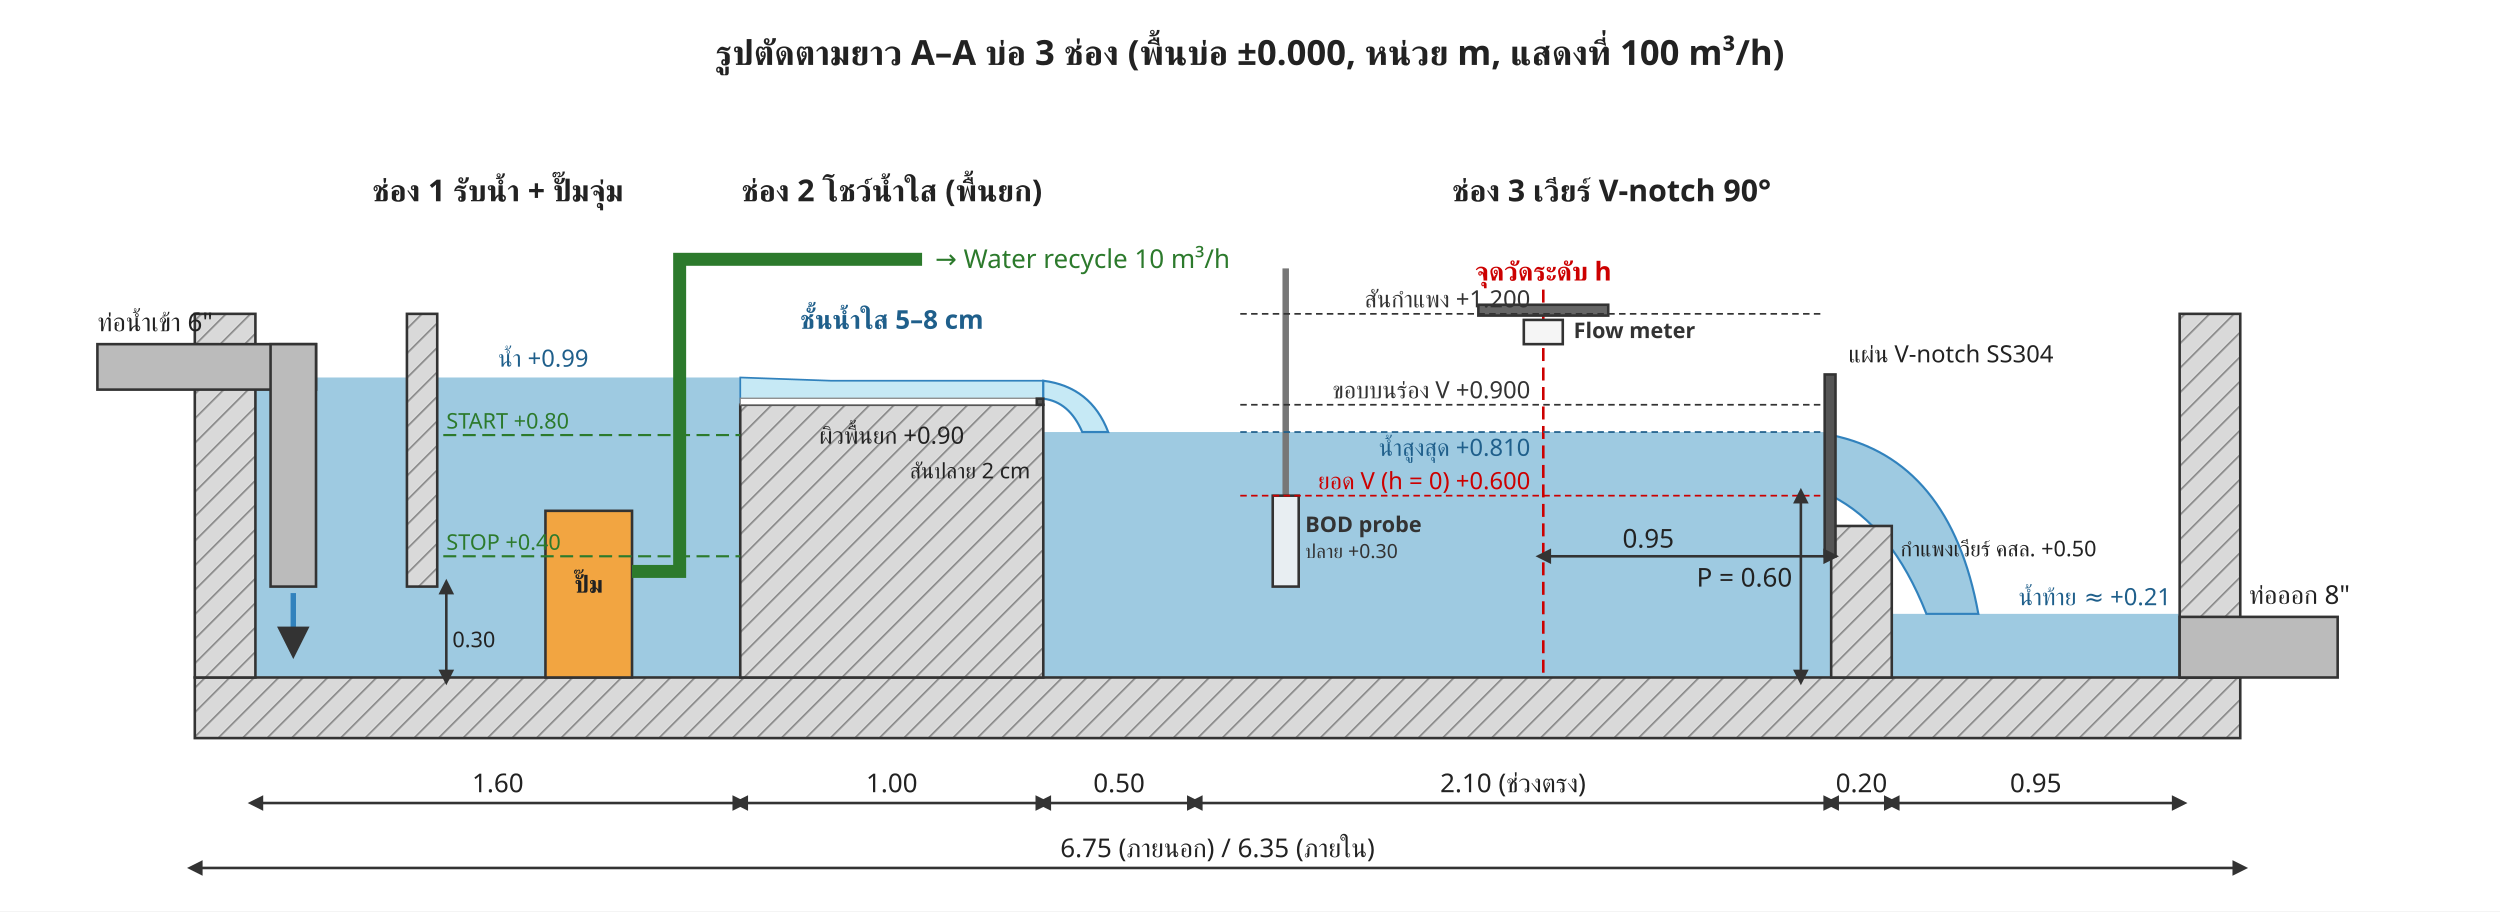
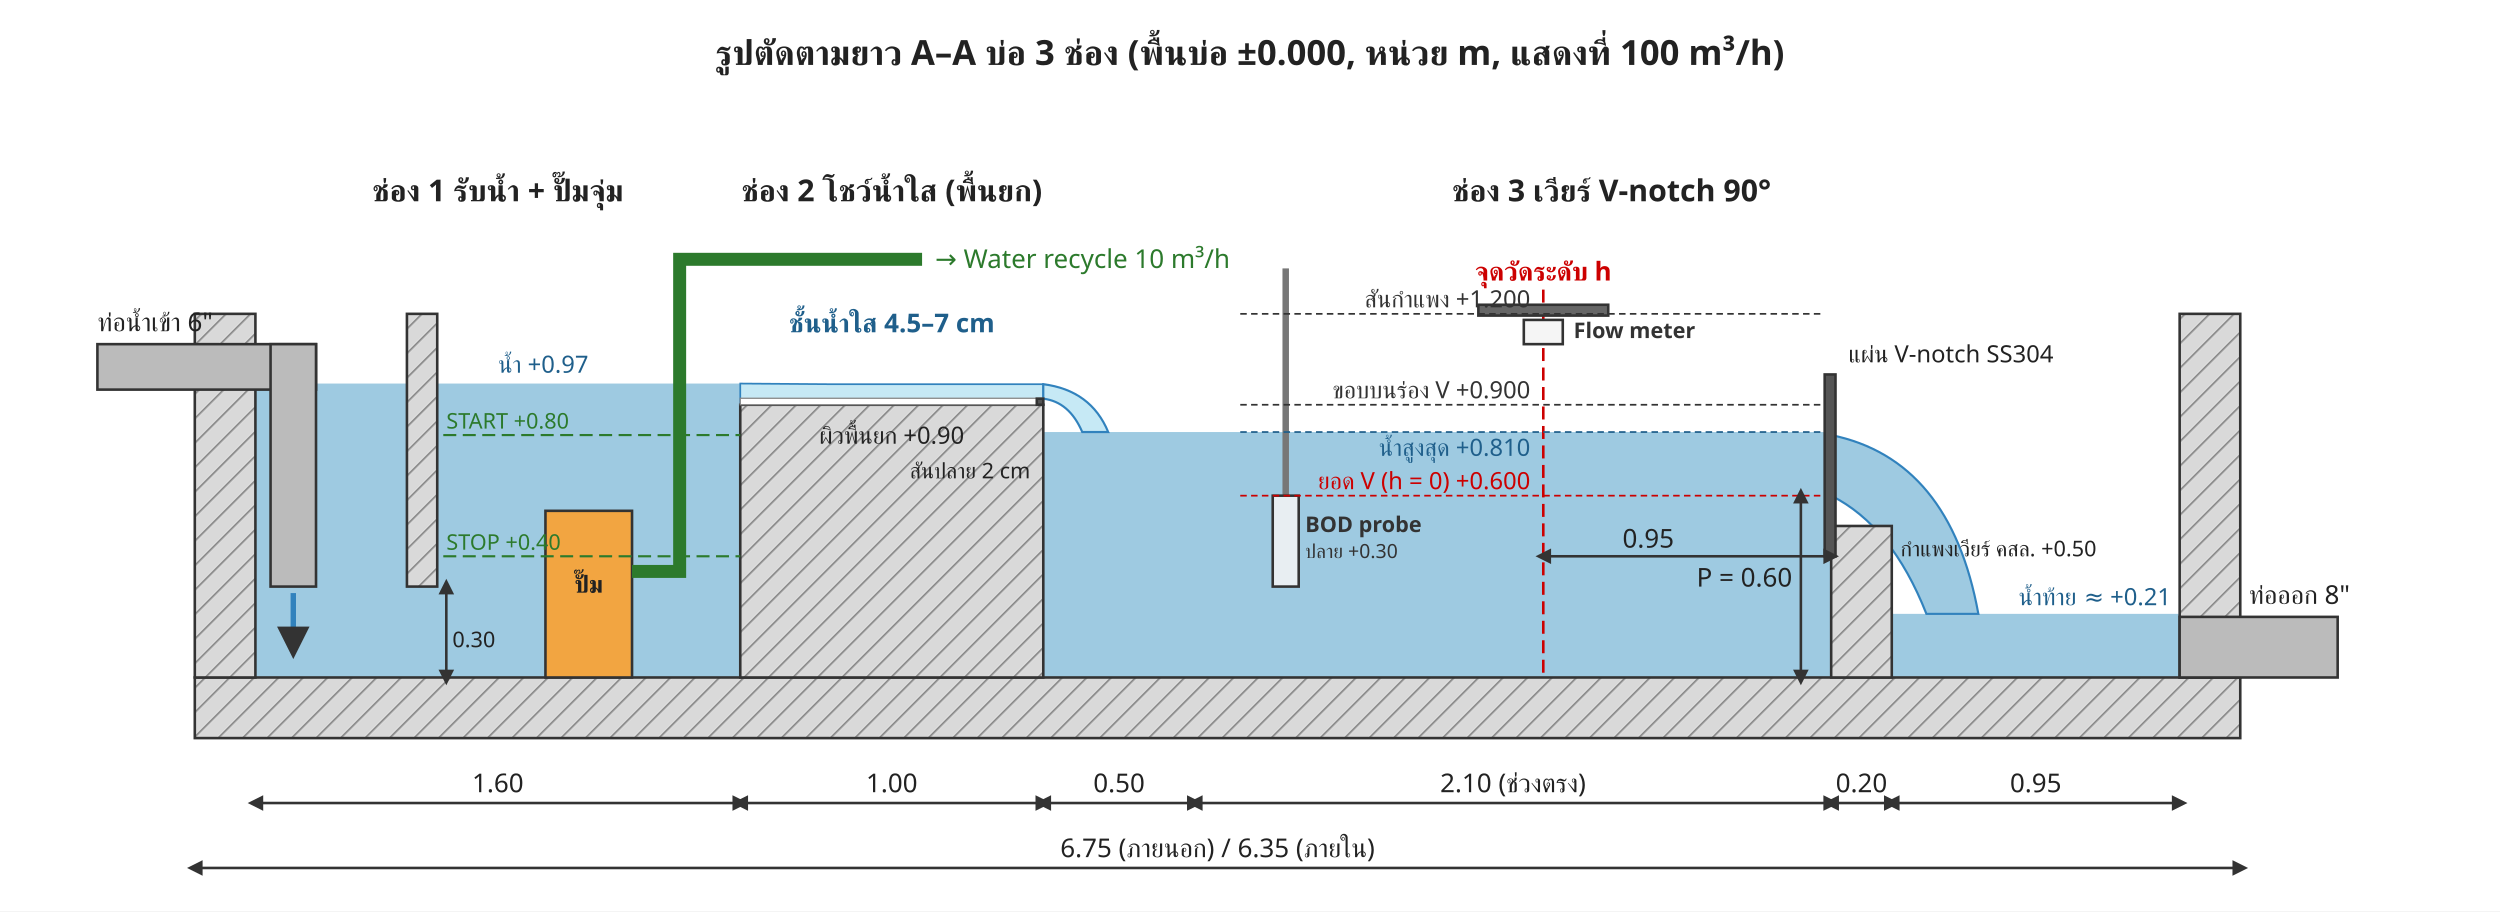
<svg xmlns="http://www.w3.org/2000/svg" viewBox="0 0 1155 421" width="1155" height="421" font-family="Sarabun, Tahoma, sans-serif">
  <defs>
    <pattern id="rc" width="8" height="8" patternUnits="userSpaceOnUse" patternTransform="rotate(45)">
      <rect width="8" height="8" fill="#d9d9d9" />
      <line x1="0" y1="0" x2="0" y2="8" stroke="#888" stroke-width="1.5" />
    </pattern>
    <marker id="a" viewBox="0 0 10 10" refX="5" refY="5" markerWidth="6" markerHeight="6" orient="auto-start-reverse">
      <path d="M0,0 L10,5 L0,10 z" fill="#333" />
    </marker>
  </defs>
  <rect width="1155" height="421" fill="white" />
  <text x="577.5" y="30.0" font-size="16" text-anchor="middle" fill="#222" font-weight="bold">รูปตัดตามยาว A–A บ่อ 3 ช่อง  (พื้นบ่อ ±0.000, หน่วย m, แสดงที่ 100 m³/h)</text>
-   <rect x="118.0" y="174.4" width="224.0" height="138.6" fill="#9ecae1" stroke="none" stroke-width="1.2" />
-   <polygon points="342.0,174.4 384.0,175.9 482.0,175.9 482.0,187.0 342.0,187.0" fill="#c6e9f5" stroke="#3182bd" stroke-width="0.8" fill-opacity="1" />
+   <rect x="118.0" y="177.2" width="224.0" height="135.8" fill="#9ecae1" stroke="none" stroke-width="1.2" />
+   <polygon points="342.0,177.2 384.0,177.5 482.0,177.5 482.0,187.0 342.0,187.0" fill="#c6e9f5" stroke="#3182bd" stroke-width="0.8" fill-opacity="1" />
  <rect x="482.0" y="199.6" width="364.0" height="113.4" fill="#9ecae1" stroke="none" stroke-width="1.2" />
  <rect x="874.0" y="283.6" width="133.0" height="29.4" fill="#9ecae1" stroke="none" stroke-width="1.2" />
-   <path d="M482.0,175.9 Q504.0,178.7 512.0,199.6 L500.0,199.6 Q494.0,185.6 482.0,184.2 z" fill="#c6e9f5" stroke="#3182bd" />
+   <path d="M482.0,177.5 Q504.0,180.3 512.0,199.6 L500.0,199.6 Q494.0,185.6 482.0,184.2 z" fill="#c6e9f5" stroke="#3182bd" />
  <path d="M846.0,201.0 Q901.0,212.2 914.0,283.6 L890.0,283.6 Q874.0,243.0 846.0,229.0 z" fill="#9ecae1" stroke="#3182bd" />
  <rect x="90.0" y="313.0" width="945.0" height="28.0" fill="url(#rc)" stroke="#333" stroke-width="1.2" />
  <rect x="90.0" y="145.0" width="28.0" height="168.0" fill="url(#rc)" stroke="#333" stroke-width="1.2" />
  <rect x="1007.0" y="145.0" width="28.0" height="168.0" fill="url(#rc)" stroke="#333" stroke-width="1.2" />
  <rect x="342.0" y="187.0" width="140.0" height="126.0" fill="url(#rc)" stroke="#333" stroke-width="1.2" />
  <rect x="342.0" y="184.0" width="140.0" height="3.0" fill="#fff" stroke="#888" stroke-width="0.6" />
  <rect x="479.0" y="184.2" width="3.0" height="2.8" fill="#555" stroke="#333" stroke-width="1.2" />
  <rect x="45.0" y="159.0" width="101.0" height="21.0" fill="#bbb" stroke="#333" stroke-width="1.2" />
  <rect x="125.0" y="159.0" width="21.0" height="112.0" fill="#bbb" stroke="#333" stroke-width="1.2" />
  <text x="45.0" y="153.0" font-size="12" text-anchor="start" fill="#222" font-weight="normal">ท่อน้ำเข้า 6"</text>
  <line x1="135.5" y1="274.0" x2="135.5" y2="297.0" stroke="#3182bd" stroke-width="2.5" marker-end="url(#a)" />
  <rect x="188.0" y="145.0" width="14.0" height="126.0" fill="url(#rc)" stroke="#333" stroke-width="1.2" />
  <line x1="206.2" y1="271.0" x2="206.2" y2="313.0" stroke="#333" stroke-width="1.2" marker-start="url(#a)" marker-end="url(#a)" />
  <text x="209.0" y="299.0" font-size="10" text-anchor="start" fill="#222" font-weight="normal">0.30</text>
  <rect x="252.0" y="236.0" width="40.0" height="77.0" fill="#f2a541" stroke="#333" stroke-width="1.2" />
  <text x="272.0" y="273.8" font-size="11" text-anchor="middle" fill="#222" font-weight="bold">ปั๊ม</text>
  <path d="M292.0,264.0 H314.0 V119.8 H426.0" fill="none" stroke="#2c7a2c" stroke-width="6" />
  <text x="432.0" y="123.8" font-size="12" text-anchor="start" fill="#2c7a2c" font-weight="normal">→ Water recycle 10 m³/h</text>
  <line x1="204.8" y1="201.0" x2="342.0" y2="201.0" stroke="#2c7a2c" stroke-width="1" stroke-dasharray="6 3" />
  <text x="206.2" y="198.0" font-size="10" text-anchor="start" fill="#2c7a2c" font-weight="normal">START +0.80</text>
  <line x1="204.8" y1="257.0" x2="342.0" y2="257.0" stroke="#2c7a2c" stroke-width="1" stroke-dasharray="6 3" />
  <text x="206.2" y="254.0" font-size="10" text-anchor="start" fill="#2c7a2c" font-weight="normal">STOP +0.40</text>
  <line x1="713.0" y1="133.8" x2="713.0" y2="313.0" stroke="#c00" stroke-width="1.2" stroke-dasharray="6 3" />
  <text x="713.0" y="129.6" font-size="12" text-anchor="middle" fill="#c00" font-weight="bold">จุดวัดระดับ h</text>
  <rect x="683.0" y="140.8" width="60.0" height="5.0" fill="#666" stroke="#333" stroke-width="1.2" />
  <rect x="704.0" y="147.8" width="18.0" height="11.2" fill="#f5f5f5" stroke="#333" stroke-width="1.2" />
  <text x="727.0" y="156.2" font-size="10" text-anchor="start" fill="#333" font-weight="bold">Flow meter</text>
  <line x1="594.0" y1="124.0" x2="594.0" y2="254.2" stroke="#777" stroke-width="3" />
  <rect x="588.0" y="229.0" width="12.0" height="42.0" fill="#e8eef2" stroke="#333" stroke-width="1.2" />
  <text x="603.0" y="245.8" font-size="10" text-anchor="start" fill="#333" font-weight="bold">BOD probe</text>
  <text x="603.0" y="257.8" font-size="9" text-anchor="start" fill="#333" font-weight="normal">ปลาย +0.30</text>
  <rect x="846.0" y="243.0" width="28.0" height="70.0" fill="url(#rc)" stroke="#333" stroke-width="1.2" />
  <rect x="843.0" y="173.0" width="5.0" height="84.0" fill="#555" stroke="#333" stroke-width="1.2" />
  <text x="854.0" y="167.4" font-size="11" text-anchor="start" fill="#222" font-weight="normal">แผ่น V-notch SS304</text>
  <text x="878.0" y="257.0" font-size="10" text-anchor="start" fill="#222" font-weight="normal">กำแพงเวียร์ คสล. +0.50</text>
  <rect x="1007.0" y="285.0" width="73.0" height="28.0" fill="#bbb" stroke="#333" stroke-width="1.2" />
  <text x="1039.0" y="279.0" font-size="12" text-anchor="start" fill="#222" font-weight="normal">ท่อออก 8"</text>
  <line x1="573.0" y1="145.0" x2="842.0" y2="145.0" stroke="#333" stroke-width="0.8" stroke-dasharray="3 2" />
  <text x="707.0" y="142.0" font-size="11" text-anchor="end" fill="#333" font-weight="normal">สันกำแพง +1.200</text>
  <line x1="573.0" y1="187.0" x2="842.0" y2="187.0" stroke="#333" stroke-width="0.8" stroke-dasharray="3 2" />
  <text x="707.0" y="184.0" font-size="11" text-anchor="end" fill="#333" font-weight="normal">ขอบบนร่อง V +0.900</text>
  <line x1="573.0" y1="199.6" x2="842.0" y2="199.6" stroke="#1f5f8b" stroke-width="0.8" stroke-dasharray="3 2" />
  <text x="707.0" y="210.6" font-size="11" text-anchor="end" fill="#1f5f8b" font-weight="normal">น้ำสูงสุด +0.810</text>
  <line x1="573.0" y1="229.0" x2="842.0" y2="229.0" stroke="#c00" stroke-width="0.8" stroke-dasharray="3 2" />
  <text x="707.0" y="226.0" font-size="11" text-anchor="end" fill="#c00" font-weight="normal">ยอด V (h = 0) +0.600</text>
  <text x="412.0" y="205.0" font-size="11" text-anchor="middle" fill="#222" font-weight="normal">ผิวพื้นยก +0.90</text>
-   <text x="412.0" y="151.9" font-size="12" text-anchor="middle" fill="#1f5f8b" font-weight="bold">ชั้นน้ำใส 5–8 cm</text>
+   <text x="412.0" y="153.5" font-size="12" text-anchor="middle" fill="#1f5f8b" font-weight="bold">ชั้นน้ำใส 4.5–7 cm</text>
  <text x="476.0" y="221.0" font-size="10" text-anchor="end" fill="#222" font-weight="normal">สันปลาย 2 cm</text>
-   <text x="251.0" y="169.4" font-size="11" text-anchor="middle" fill="#1f5f8b" font-weight="normal">น้ำ +0.99</text>
+   <text x="251.0" y="172.2" font-size="11" text-anchor="middle" fill="#1f5f8b" font-weight="normal">น้ำ +0.97</text>
  <text x="1003.0" y="279.6" font-size="11" text-anchor="end" fill="#1f5f8b" font-weight="normal">น้ำท้าย ≈ +0.21</text>
  <line x1="832.0" y1="229.0" x2="832.0" y2="313.0" stroke="#333" stroke-width="1.2" marker-start="url(#a)" marker-end="url(#a)" />
  <text x="828.0" y="271.0" font-size="12" text-anchor="end" fill="#222" font-weight="normal">P = 0.60</text>
  <line x1="713.0" y1="257.0" x2="846.0" y2="257.0" stroke="#333" stroke-width="1.2" marker-start="url(#a)" marker-end="url(#a)" />
  <text x="761.5" y="253.0" font-size="12" text-anchor="middle" fill="#222" font-weight="normal">0.95</text>
  <text x="230.0" y="93.0" font-size="14" text-anchor="middle" fill="#222" font-weight="bold">ช่อง 1  รับน้ำ + ปั๊มจุ่ม</text>
  <text x="412.0" y="93.0" font-size="14" text-anchor="middle" fill="#222" font-weight="bold">ช่อง 2  โชว์น้ำใส (พื้นยก)</text>
  <text x="744.5" y="93.0" font-size="14" text-anchor="middle" fill="#222" font-weight="bold">ช่อง 3  เวียร์ V-notch 90°</text>
  <line x1="118.0" y1="371.0" x2="342.0" y2="371.0" stroke="#333" stroke-width="1.2" marker-start="url(#a)" marker-end="url(#a)" />
  <text x="230.0" y="366.0" font-size="12" text-anchor="middle" fill="#222" font-weight="normal">1.60</text>
  <line x1="342.0" y1="371.0" x2="482.0" y2="371.0" stroke="#333" stroke-width="1.2" marker-start="url(#a)" marker-end="url(#a)" />
  <text x="412.0" y="366.0" font-size="12" text-anchor="middle" fill="#222" font-weight="normal">1.00</text>
  <line x1="482.0" y1="371.0" x2="552.0" y2="371.0" stroke="#333" stroke-width="1.2" marker-start="url(#a)" marker-end="url(#a)" />
  <text x="517.0" y="366.0" font-size="12" text-anchor="middle" fill="#222" font-weight="normal">0.50</text>
  <line x1="552.0" y1="371.0" x2="846.0" y2="371.0" stroke="#333" stroke-width="1.2" marker-start="url(#a)" marker-end="url(#a)" />
  <text x="699.0" y="366.0" font-size="12" text-anchor="middle" fill="#222" font-weight="normal">2.10 (ช่วงตรง)</text>
  <line x1="846.0" y1="371.0" x2="874.0" y2="371.0" stroke="#333" stroke-width="1.2" marker-start="url(#a)" marker-end="url(#a)" />
  <text x="860.0" y="366.0" font-size="12" text-anchor="middle" fill="#222" font-weight="normal">0.20</text>
  <line x1="874.0" y1="371.0" x2="1007.0" y2="371.0" stroke="#333" stroke-width="1.2" marker-start="url(#a)" marker-end="url(#a)" />
  <text x="940.5" y="366.0" font-size="12" text-anchor="middle" fill="#222" font-weight="normal">0.95</text>
  <line x1="90.0" y1="401.0" x2="1035.0" y2="401.0" stroke="#333" stroke-width="1.2" marker-start="url(#a)" marker-end="url(#a)" />
  <text x="562.5" y="396.0" font-size="12" text-anchor="middle" fill="#222" font-weight="normal">6.75 (ภายนอก) / 6.35 (ภายใน)</text>
</svg>
